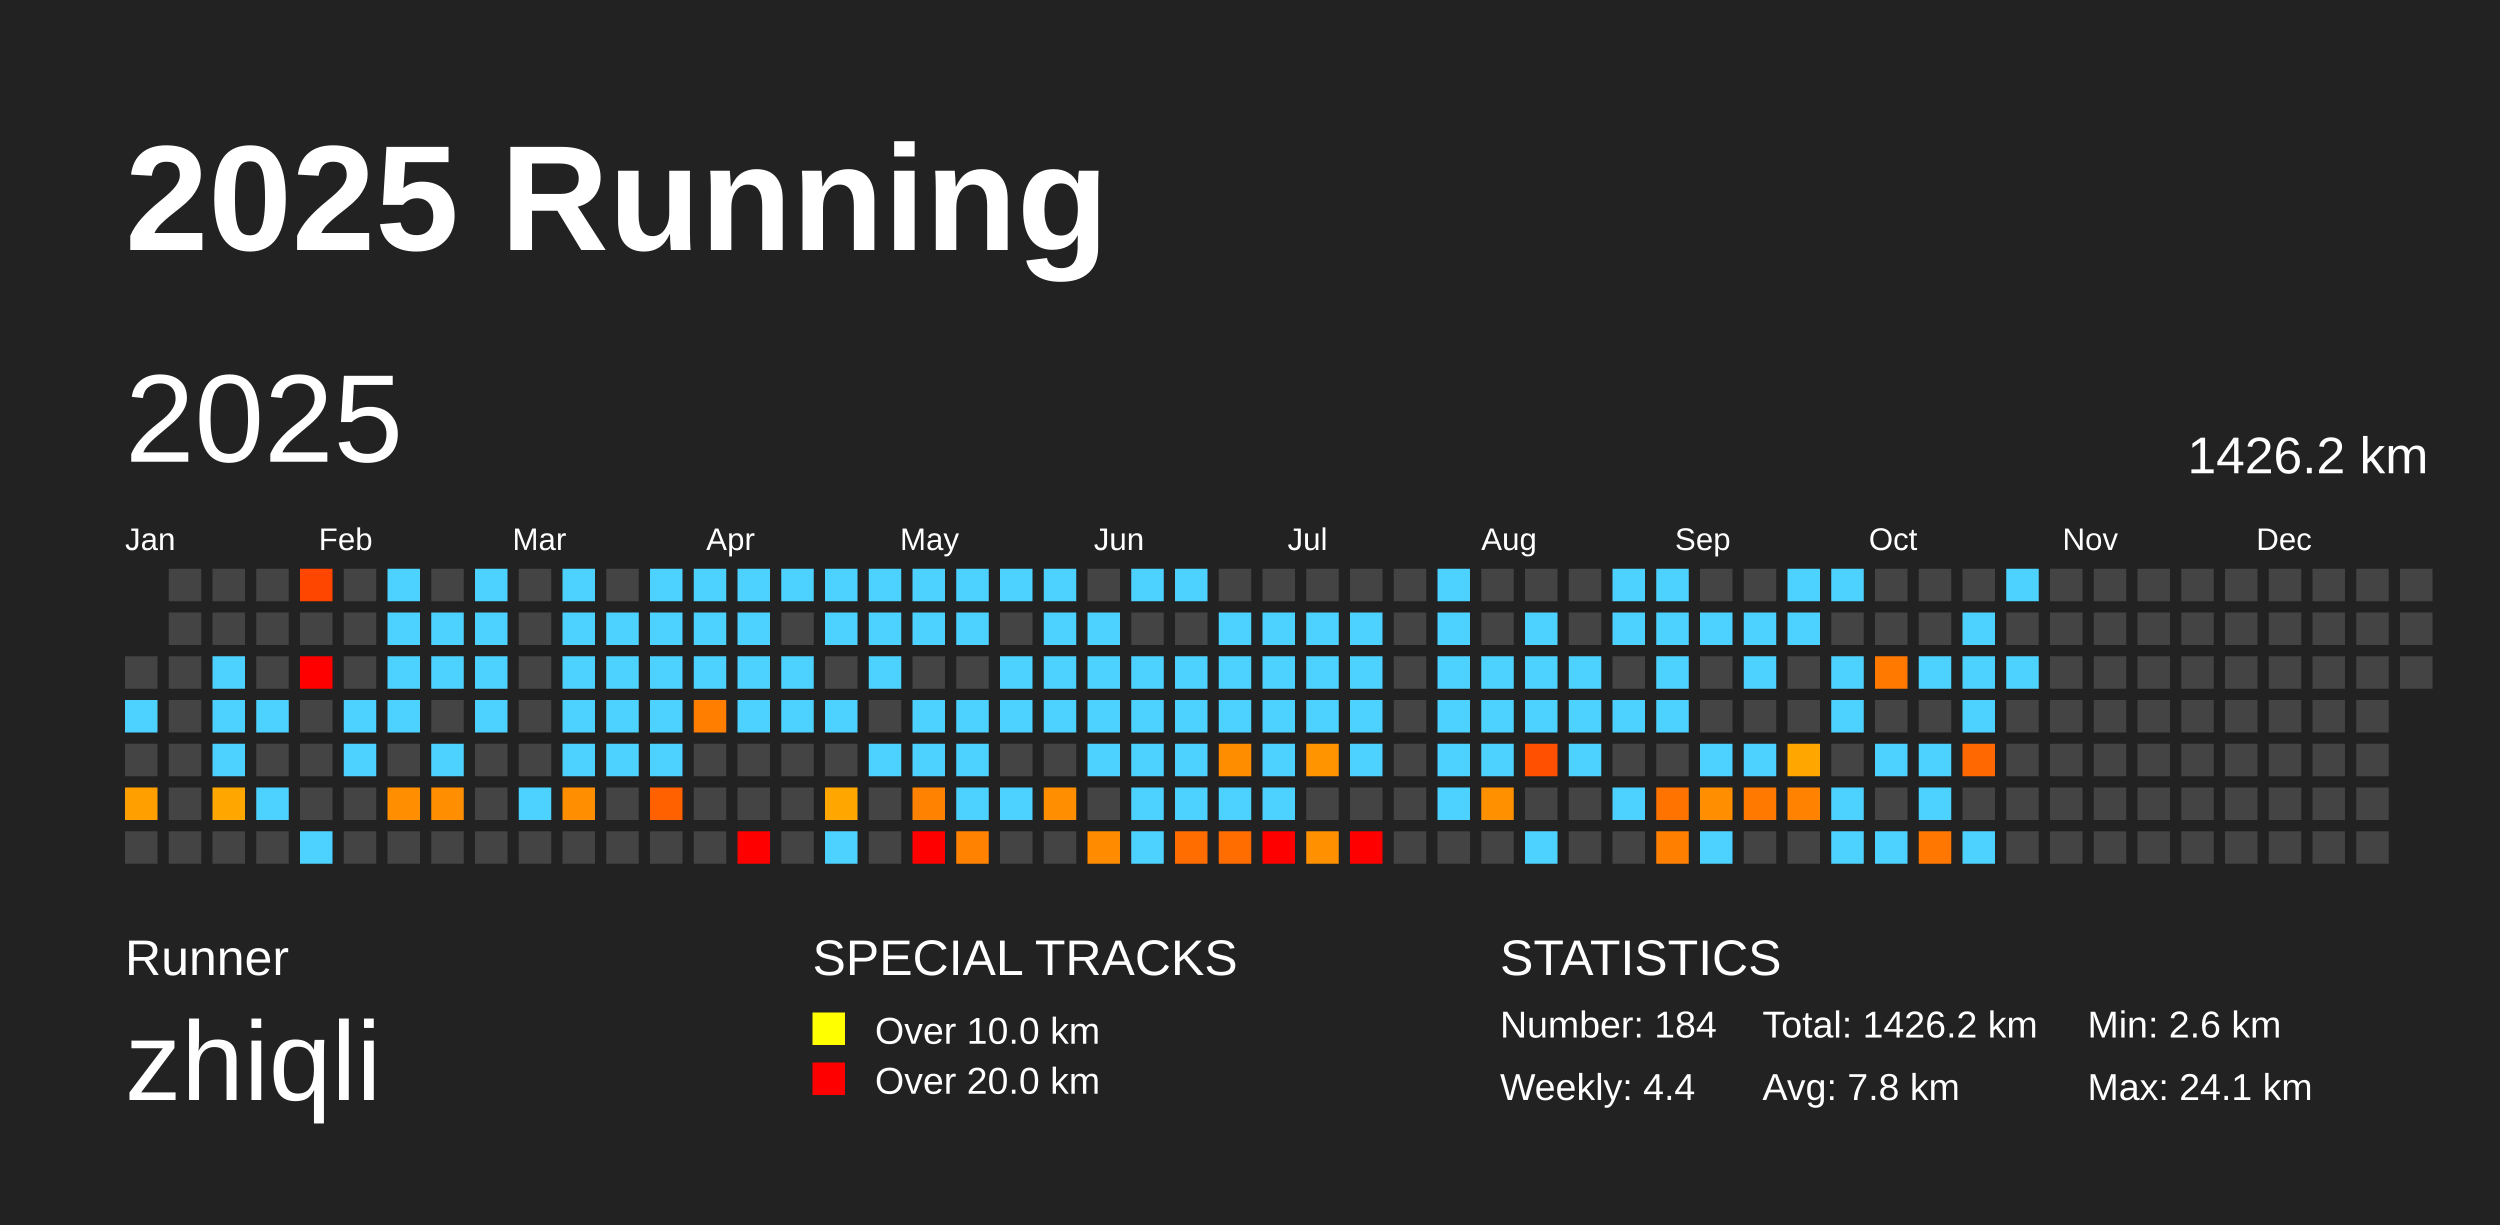
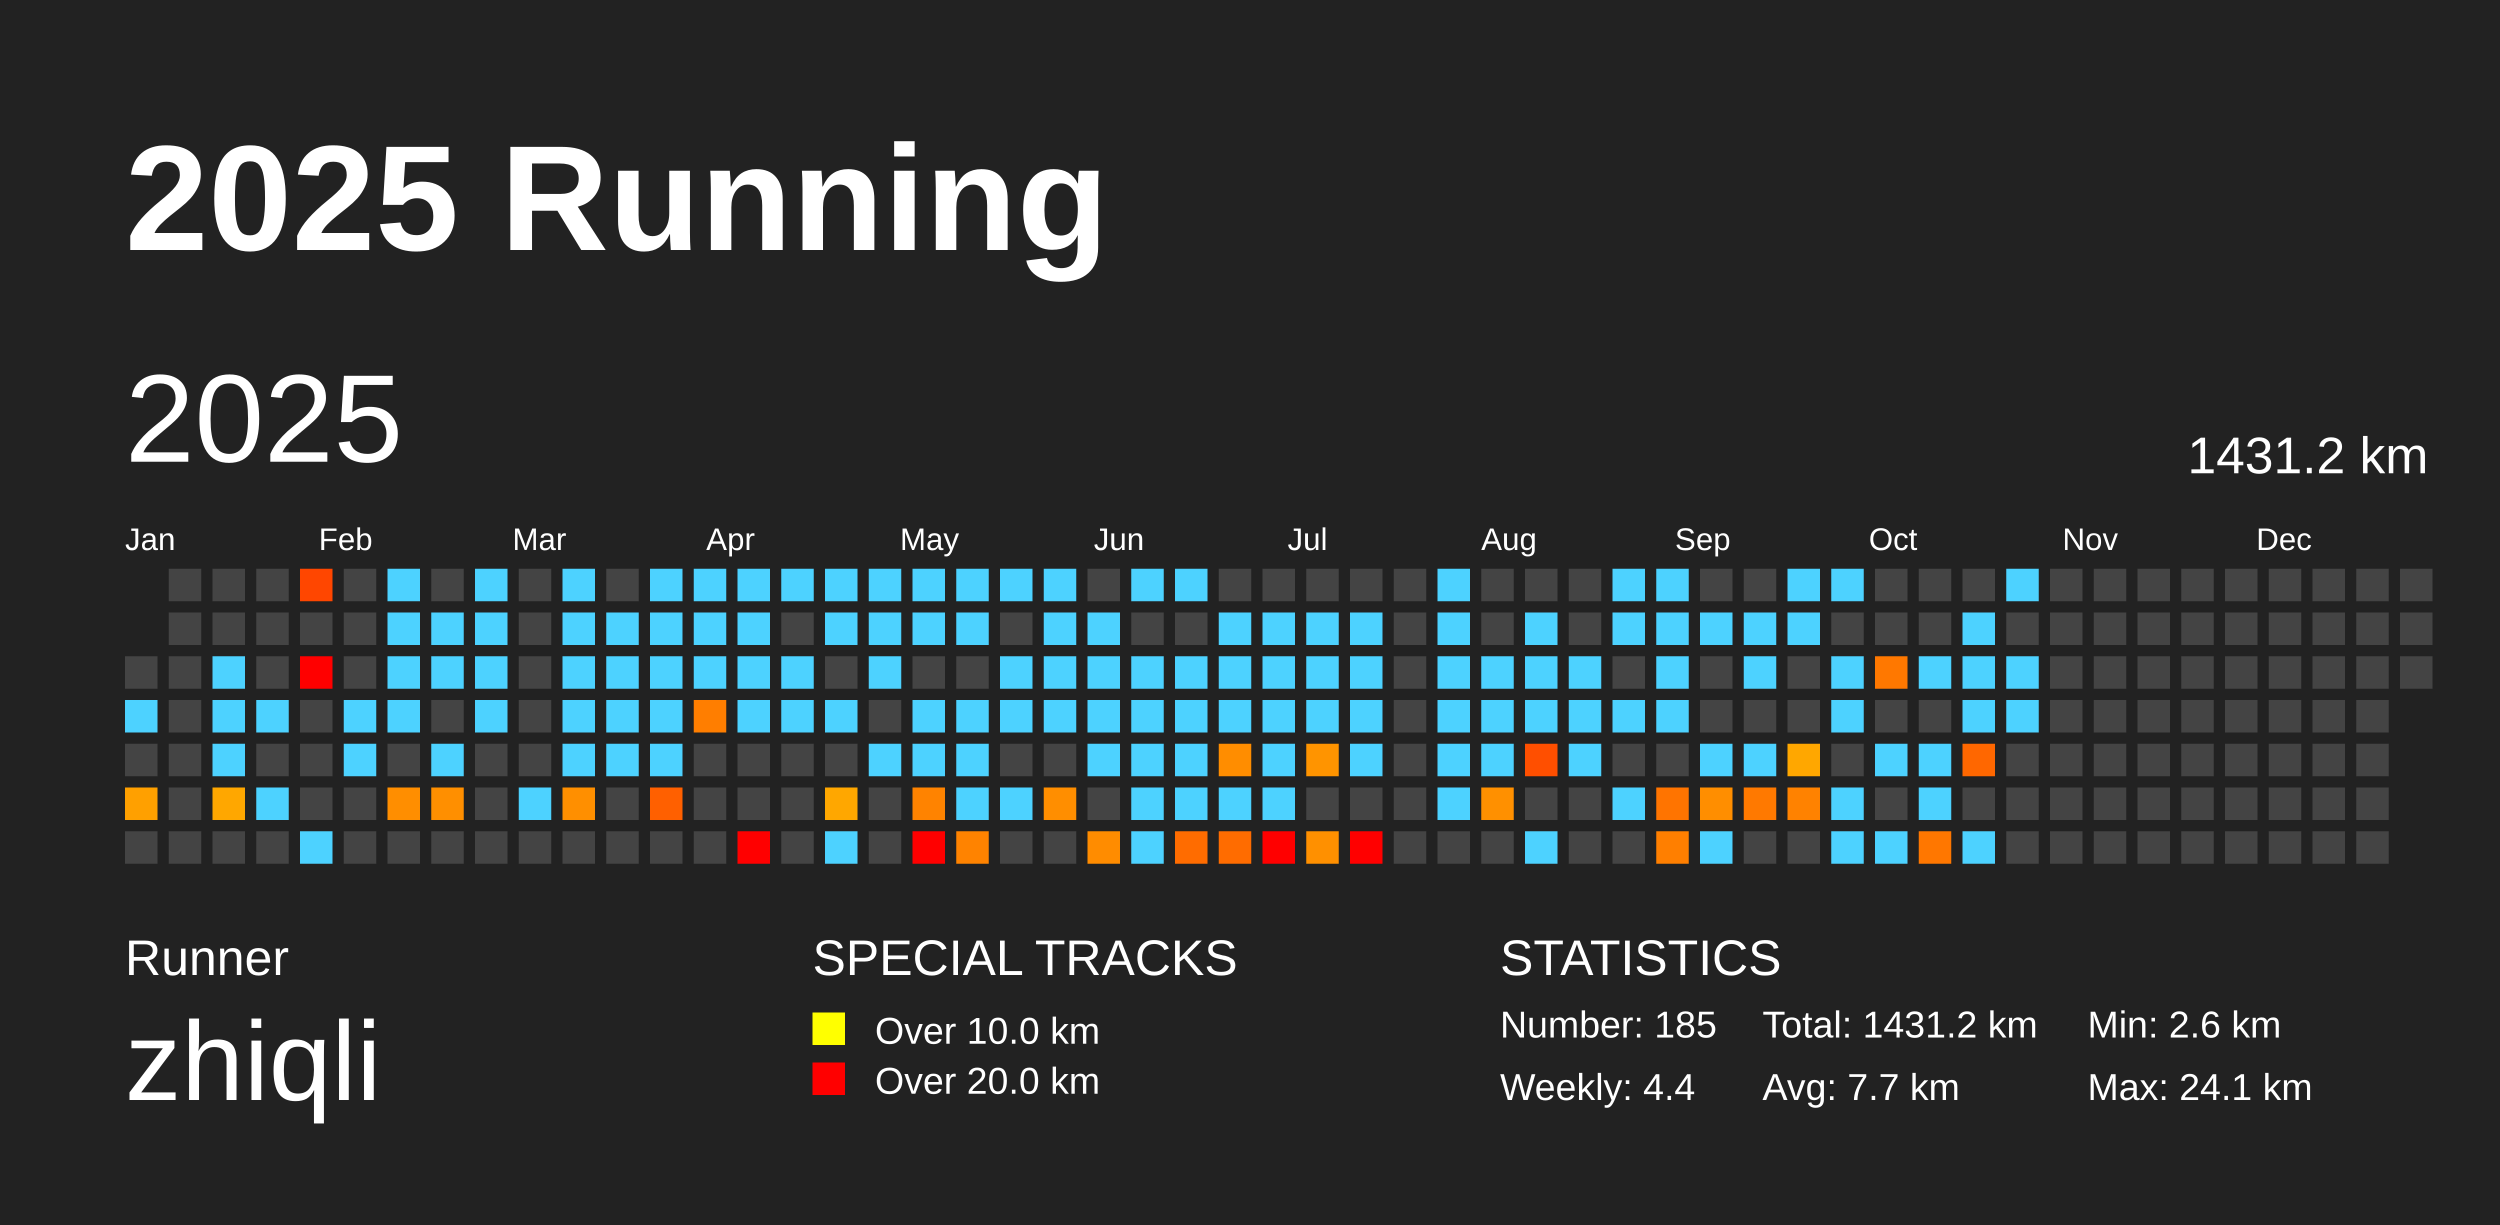
<svg xmlns="http://www.w3.org/2000/svg" baseProfile="full" height="98mm" version="1.1" viewBox="0,0,200,98" width="200mm">
  <defs />
  <rect fill="#222222" height="98" width="200" x="0" y="0" />
  <text fill="#FFFFFF" style="font-size:12px; font-family:Arial; font-weight:bold;" x="10" y="20">2025 Running</text>
  <text fill="#FFFFFF" style="font-size:4px; font-family:Arial" x="10" y="78">Runner</text>
  <text fill="#FFFFFF" style="font-size:9px; font-family:Arial" x="10" y="88">zhiqli</text>
  <text fill="#FFFFFF" style="font-size:4px; font-family:Arial" x="65" y="78">SPECIAL TRACKS</text>
  <rect fill="yellow" height="2.6" width="2.6" x="65" y="81" />
  <text fill="#FFFFFF" style="font-size:3px; font-family:Arial" x="70" y="83.5">Over 10.0 km</text>
  <rect fill="red" height="2.6" width="2.6" x="65" y="85" />
  <text fill="#FFFFFF" style="font-size:3px; font-family:Arial" x="70" y="87.5">Over 20.0 km</text>
  <text fill="#FFFFFF" style="font-size:4px; font-family:Arial" x="120" y="78">STATISTICS</text>
-   <text fill="#FFFFFF" style="font-size:3px; font-family:Arial" x="120" y="83">Number: 184</text>
+   <text fill="#FFFFFF" style="font-size:3px; font-family:Arial" x="120" y="83">Number: 185</text>
  <text fill="#FFFFFF" style="font-size:3px; font-family:Arial" x="120" y="88">Weekly: 4.4</text>
-   <text fill="#FFFFFF" style="font-size:3px; font-family:Arial" x="141" y="83">Total: 1426.2 km</text>
-   <text fill="#FFFFFF" style="font-size:3px; font-family:Arial" x="141" y="88">Avg: 7.8 km</text>
+   <text fill="#FFFFFF" style="font-size:3px; font-family:Arial" x="141" y="83">Total: 1431.2 km</text>
+   <text fill="#FFFFFF" style="font-size:3px; font-family:Arial" x="141" y="88">Avg: 7.7 km</text>
  <text fill="#FFFFFF" style="font-size:3px; font-family:Arial" x="167" y="83">Min: 2.6 km</text>
  <text fill="#FFFFFF" style="font-size:3px; font-family:Arial" x="167" y="88">Max: 24.1 km</text>
  <text dominant-baseline="hanging" fill="#FFFFFF" style="font-size:10.0px; font-family:Arial;" x="10" y="30">2025</text>
-   <text dominant-baseline="hanging" fill="#FFFFFF" style="font-size:4.125px; font-family:Arial;" x="175" y="35">1426.2 km</text>
+   <text dominant-baseline="hanging" fill="#FFFFFF" style="font-size:4.125px; font-family:Arial;" x="175" y="35">1431.2 km</text>
  <text fill="#FFFFFF" style="font-size:2.5px; font-family:Arial" x="10.0" y="44">Jan</text>
  <text fill="#FFFFFF" style="font-size:2.5px; font-family:Arial" x="25.5" y="44">Feb</text>
  <text fill="#FFFFFF" style="font-size:2.5px; font-family:Arial" x="41.0" y="44">Mar</text>
  <text fill="#FFFFFF" style="font-size:2.5px; font-family:Arial" x="56.5" y="44">Apr</text>
  <text fill="#FFFFFF" style="font-size:2.5px; font-family:Arial" x="72.0" y="44">May</text>
  <text fill="#FFFFFF" style="font-size:2.5px; font-family:Arial" x="87.5" y="44">Jun</text>
  <text fill="#FFFFFF" style="font-size:2.5px; font-family:Arial" x="103.0" y="44">Jul</text>
  <text fill="#FFFFFF" style="font-size:2.5px; font-family:Arial" x="118.5" y="44">Aug</text>
  <text fill="#FFFFFF" style="font-size:2.5px; font-family:Arial" x="134.0" y="44">Sep</text>
  <text fill="#FFFFFF" style="font-size:2.5px; font-family:Arial" x="149.5" y="44">Oct</text>
  <text fill="#FFFFFF" style="font-size:2.5px; font-family:Arial" x="165.0" y="44">Nov</text>
  <text fill="#FFFFFF" style="font-size:2.5px; font-family:Arial" x="180.5" y="44">Dec</text>
  <rect fill="#444444" height="2.6" width="2.6" x="10.0" y="52.5" />
  <rect fill="#4dd2ff" height="2.6" width="2.6" x="10.0" y="56.0" />
  <rect fill="#444444" height="2.6" width="2.6" x="10.0" y="59.5" />
  <rect fill="#ffa000" height="2.6" width="2.6" x="10.0" y="63.0" />
  <rect fill="#444444" height="2.6" width="2.6" x="10.0" y="66.5" />
  <rect fill="#444444" height="2.6" width="2.6" x="13.5" y="45.5" />
  <rect fill="#444444" height="2.6" width="2.6" x="13.5" y="49.0" />
  <rect fill="#444444" height="2.6" width="2.6" x="13.5" y="52.5" />
  <rect fill="#444444" height="2.6" width="2.6" x="13.5" y="56.0" />
  <rect fill="#444444" height="2.6" width="2.6" x="13.5" y="59.5" />
  <rect fill="#444444" height="2.6" width="2.6" x="13.5" y="63.0" />
  <rect fill="#444444" height="2.6" width="2.6" x="13.5" y="66.5" />
  <rect fill="#444444" height="2.6" width="2.6" x="17.0" y="45.5" />
  <rect fill="#444444" height="2.6" width="2.6" x="17.0" y="49.0" />
  <rect fill="#4dd2ff" height="2.6" width="2.6" x="17.0" y="52.5" />
  <rect fill="#4dd2ff" height="2.6" width="2.6" x="17.0" y="56.0" />
  <rect fill="#4dd2ff" height="2.6" width="2.6" x="17.0" y="59.5" />
  <rect fill="#ffa700" height="2.6" width="2.6" x="17.0" y="63.0" />
  <rect fill="#444444" height="2.6" width="2.6" x="17.0" y="66.5" />
  <rect fill="#444444" height="2.6" width="2.6" x="20.5" y="45.5" />
  <rect fill="#444444" height="2.6" width="2.6" x="20.5" y="49.0" />
  <rect fill="#444444" height="2.6" width="2.6" x="20.5" y="52.5" />
  <rect fill="#4dd2ff" height="2.6" width="2.6" x="20.5" y="56.0" />
  <rect fill="#444444" height="2.6" width="2.6" x="20.5" y="59.5" />
  <rect fill="#4dd2ff" height="2.6" width="2.6" x="20.5" y="63.0" />
  <rect fill="#444444" height="2.6" width="2.6" x="20.5" y="66.5" />
  <rect fill="#ff4600" height="2.6" width="2.6" x="24.0" y="45.5" />
  <rect fill="#444444" height="2.6" width="2.6" x="24.0" y="49.0" />
  <rect fill="red" height="2.6" width="2.6" x="24.0" y="52.5" />
  <rect fill="#444444" height="2.6" width="2.6" x="24.0" y="56.0" />
  <rect fill="#444444" height="2.6" width="2.6" x="24.0" y="59.5" />
  <rect fill="#444444" height="2.6" width="2.6" x="24.0" y="63.0" />
  <rect fill="#4dd2ff" height="2.6" width="2.6" x="24.0" y="66.5" />
  <rect fill="#444444" height="2.6" width="2.6" x="27.5" y="45.5" />
  <rect fill="#444444" height="2.6" width="2.6" x="27.5" y="49.0" />
  <rect fill="#444444" height="2.6" width="2.6" x="27.5" y="52.5" />
  <rect fill="#4dd2ff" height="2.6" width="2.6" x="27.5" y="56.0" />
  <rect fill="#4dd2ff" height="2.6" width="2.6" x="27.5" y="59.5" />
  <rect fill="#444444" height="2.6" width="2.6" x="27.5" y="63.0" />
  <rect fill="#444444" height="2.6" width="2.6" x="27.5" y="66.5" />
  <rect fill="#4dd2ff" height="2.6" width="2.6" x="31.0" y="45.5" />
  <rect fill="#4dd2ff" height="2.6" width="2.6" x="31.0" y="49.0" />
  <rect fill="#4dd2ff" height="2.6" width="2.6" x="31.0" y="52.5" />
  <rect fill="#4dd2ff" height="2.6" width="2.6" x="31.0" y="56.0" />
  <rect fill="#444444" height="2.6" width="2.6" x="31.0" y="59.5" />
  <rect fill="#ff8e00" height="2.6" width="2.6" x="31.0" y="63.0" />
  <rect fill="#444444" height="2.6" width="2.6" x="31.0" y="66.5" />
  <rect fill="#444444" height="2.6" width="2.6" x="34.5" y="45.5" />
  <rect fill="#4dd2ff" height="2.6" width="2.6" x="34.5" y="49.0" />
  <rect fill="#4dd2ff" height="2.6" width="2.6" x="34.5" y="52.5" />
  <rect fill="#444444" height="2.6" width="2.6" x="34.5" y="56.0" />
  <rect fill="#4dd2ff" height="2.6" width="2.6" x="34.5" y="59.5" />
  <rect fill="#ff8f00" height="2.6" width="2.6" x="34.5" y="63.0" />
  <rect fill="#444444" height="2.6" width="2.6" x="34.5" y="66.5" />
  <rect fill="#4dd2ff" height="2.6" width="2.6" x="38.0" y="45.5" />
  <rect fill="#4dd2ff" height="2.6" width="2.6" x="38.0" y="49.0" />
  <rect fill="#4dd2ff" height="2.6" width="2.6" x="38.0" y="52.5" />
  <rect fill="#4dd2ff" height="2.6" width="2.6" x="38.0" y="56.0" />
  <rect fill="#444444" height="2.6" width="2.6" x="38.0" y="59.5" />
  <rect fill="#444444" height="2.6" width="2.6" x="38.0" y="63.0" />
  <rect fill="#444444" height="2.6" width="2.6" x="38.0" y="66.5" />
  <rect fill="#444444" height="2.6" width="2.6" x="41.5" y="45.5" />
  <rect fill="#444444" height="2.6" width="2.6" x="41.5" y="49.0" />
  <rect fill="#444444" height="2.6" width="2.6" x="41.5" y="52.5" />
  <rect fill="#444444" height="2.6" width="2.6" x="41.5" y="56.0" />
  <rect fill="#444444" height="2.6" width="2.6" x="41.5" y="59.5" />
  <rect fill="#4dd2ff" height="2.6" width="2.6" x="41.5" y="63.0" />
  <rect fill="#444444" height="2.6" width="2.6" x="41.5" y="66.5" />
  <rect fill="#4dd2ff" height="2.6" width="2.6" x="45.0" y="45.5" />
  <rect fill="#4dd2ff" height="2.6" width="2.6" x="45.0" y="49.0" />
  <rect fill="#4dd2ff" height="2.6" width="2.6" x="45.0" y="52.5" />
  <rect fill="#4dd2ff" height="2.6" width="2.6" x="45.0" y="56.0" />
  <rect fill="#4dd2ff" height="2.6" width="2.6" x="45.0" y="59.5" />
  <rect fill="#ff8f00" height="2.6" width="2.6" x="45.0" y="63.0" />
  <rect fill="#444444" height="2.6" width="2.6" x="45.0" y="66.5" />
  <rect fill="#444444" height="2.6" width="2.6" x="48.5" y="45.5" />
  <rect fill="#4dd2ff" height="2.6" width="2.6" x="48.5" y="49.0" />
  <rect fill="#4dd2ff" height="2.6" width="2.6" x="48.5" y="52.5" />
  <rect fill="#4dd2ff" height="2.6" width="2.6" x="48.5" y="56.0" />
  <rect fill="#4dd2ff" height="2.6" width="2.6" x="48.5" y="59.5" />
  <rect fill="#444444" height="2.6" width="2.6" x="48.5" y="63.0" />
  <rect fill="#444444" height="2.6" width="2.6" x="48.5" y="66.5" />
  <rect fill="#4dd2ff" height="2.6" width="2.6" x="52.0" y="45.5" />
  <rect fill="#4dd2ff" height="2.6" width="2.6" x="52.0" y="49.0" />
  <rect fill="#4dd2ff" height="2.6" width="2.6" x="52.0" y="52.5" />
  <rect fill="#4dd2ff" height="2.6" width="2.6" x="52.0" y="56.0" />
  <rect fill="#4dd2ff" height="2.6" width="2.6" x="52.0" y="59.5" />
  <rect fill="#ff6000" height="2.6" width="2.6" x="52.0" y="63.0" />
  <rect fill="#444444" height="2.6" width="2.6" x="52.0" y="66.5" />
  <rect fill="#4dd2ff" height="2.6" width="2.6" x="55.5" y="45.5" />
  <rect fill="#4dd2ff" height="2.6" width="2.6" x="55.5" y="49.0" />
  <rect fill="#4dd2ff" height="2.6" width="2.6" x="55.5" y="52.5" />
  <rect fill="#ff7e00" height="2.6" width="2.6" x="55.5" y="56.0" />
  <rect fill="#444444" height="2.6" width="2.6" x="55.5" y="59.5" />
  <rect fill="#444444" height="2.6" width="2.6" x="55.5" y="63.0" />
  <rect fill="#444444" height="2.6" width="2.6" x="55.5" y="66.5" />
  <rect fill="#4dd2ff" height="2.6" width="2.6" x="59.0" y="45.5" />
  <rect fill="#4dd2ff" height="2.6" width="2.6" x="59.0" y="49.0" />
  <rect fill="#4dd2ff" height="2.6" width="2.6" x="59.0" y="52.5" />
  <rect fill="#4dd2ff" height="2.6" width="2.6" x="59.0" y="56.0" />
  <rect fill="#444444" height="2.6" width="2.6" x="59.0" y="59.5" />
  <rect fill="#444444" height="2.6" width="2.6" x="59.0" y="63.0" />
  <rect fill="red" height="2.6" width="2.6" x="59.0" y="66.5" />
  <rect fill="#4dd2ff" height="2.6" width="2.6" x="62.5" y="45.5" />
  <rect fill="#444444" height="2.6" width="2.6" x="62.5" y="49.0" />
  <rect fill="#4dd2ff" height="2.6" width="2.6" x="62.5" y="52.5" />
  <rect fill="#4dd2ff" height="2.6" width="2.6" x="62.5" y="56.0" />
  <rect fill="#444444" height="2.6" width="2.6" x="62.5" y="59.5" />
  <rect fill="#444444" height="2.6" width="2.6" x="62.5" y="63.0" />
  <rect fill="#444444" height="2.6" width="2.6" x="62.5" y="66.5" />
  <rect fill="#4dd2ff" height="2.6" width="2.6" x="66.0" y="45.5" />
  <rect fill="#4dd2ff" height="2.6" width="2.6" x="66.0" y="49.0" />
  <rect fill="#444444" height="2.6" width="2.6" x="66.0" y="52.5" />
  <rect fill="#4dd2ff" height="2.6" width="2.6" x="66.0" y="56.0" />
  <rect fill="#444444" height="2.6" width="2.6" x="66.0" y="59.5" />
  <rect fill="#ffa700" height="2.6" width="2.6" x="66.0" y="63.0" />
  <rect fill="#4dd2ff" height="2.6" width="2.6" x="66.0" y="66.5" />
  <rect fill="#4dd2ff" height="2.6" width="2.6" x="69.5" y="45.5" />
  <rect fill="#4dd2ff" height="2.6" width="2.6" x="69.5" y="49.0" />
  <rect fill="#4dd2ff" height="2.6" width="2.6" x="69.5" y="52.5" />
  <rect fill="#444444" height="2.6" width="2.6" x="69.5" y="56.0" />
  <rect fill="#4dd2ff" height="2.6" width="2.6" x="69.5" y="59.5" />
  <rect fill="#444444" height="2.6" width="2.6" x="69.5" y="63.0" />
  <rect fill="#444444" height="2.6" width="2.6" x="69.5" y="66.5" />
  <rect fill="#4dd2ff" height="2.6" width="2.6" x="73.0" y="45.5" />
  <rect fill="#4dd2ff" height="2.6" width="2.6" x="73.0" y="49.0" />
  <rect fill="#444444" height="2.6" width="2.6" x="73.0" y="52.5" />
  <rect fill="#4dd2ff" height="2.6" width="2.6" x="73.0" y="56.0" />
  <rect fill="#4dd2ff" height="2.6" width="2.6" x="73.0" y="59.5" />
  <rect fill="#ff8300" height="2.6" width="2.6" x="73.0" y="63.0" />
  <rect fill="red" height="2.6" width="2.6" x="73.0" y="66.5" />
  <rect fill="#4dd2ff" height="2.6" width="2.6" x="76.5" y="45.5" />
  <rect fill="#4dd2ff" height="2.6" width="2.6" x="76.5" y="49.0" />
  <rect fill="#444444" height="2.6" width="2.6" x="76.5" y="52.5" />
  <rect fill="#4dd2ff" height="2.6" width="2.6" x="76.5" y="56.0" />
  <rect fill="#4dd2ff" height="2.6" width="2.6" x="76.5" y="59.5" />
  <rect fill="#4dd2ff" height="2.6" width="2.6" x="76.5" y="63.0" />
  <rect fill="#ff8300" height="2.6" width="2.6" x="76.5" y="66.5" />
  <rect fill="#4dd2ff" height="2.6" width="2.6" x="80.0" y="45.5" />
  <rect fill="#444444" height="2.6" width="2.6" x="80.0" y="49.0" />
  <rect fill="#4dd2ff" height="2.6" width="2.6" x="80.0" y="52.5" />
  <rect fill="#4dd2ff" height="2.6" width="2.6" x="80.0" y="56.0" />
  <rect fill="#444444" height="2.6" width="2.6" x="80.0" y="59.5" />
  <rect fill="#4dd2ff" height="2.6" width="2.6" x="80.0" y="63.0" />
  <rect fill="#444444" height="2.6" width="2.6" x="80.0" y="66.5" />
  <rect fill="#4dd2ff" height="2.6" width="2.6" x="83.5" y="45.5" />
  <rect fill="#4dd2ff" height="2.6" width="2.6" x="83.5" y="49.0" />
  <rect fill="#4dd2ff" height="2.6" width="2.6" x="83.5" y="52.5" />
  <rect fill="#4dd2ff" height="2.6" width="2.6" x="83.5" y="56.0" />
  <rect fill="#444444" height="2.6" width="2.6" x="83.5" y="59.5" />
  <rect fill="#ff8e00" height="2.6" width="2.6" x="83.5" y="63.0" />
  <rect fill="#444444" height="2.6" width="2.6" x="83.5" y="66.5" />
  <rect fill="#444444" height="2.6" width="2.6" x="87.0" y="45.5" />
  <rect fill="#4dd2ff" height="2.6" width="2.6" x="87.0" y="49.0" />
  <rect fill="#4dd2ff" height="2.6" width="2.6" x="87.0" y="52.5" />
  <rect fill="#4dd2ff" height="2.6" width="2.6" x="87.0" y="56.0" />
  <rect fill="#4dd2ff" height="2.6" width="2.6" x="87.0" y="59.5" />
  <rect fill="#444444" height="2.6" width="2.6" x="87.0" y="63.0" />
  <rect fill="#ff8c00" height="2.6" width="2.6" x="87.0" y="66.5" />
  <rect fill="#4dd2ff" height="2.6" width="2.6" x="90.5" y="45.5" />
  <rect fill="#444444" height="2.6" width="2.6" x="90.5" y="49.0" />
  <rect fill="#4dd2ff" height="2.6" width="2.6" x="90.5" y="52.5" />
  <rect fill="#4dd2ff" height="2.6" width="2.6" x="90.5" y="56.0" />
  <rect fill="#4dd2ff" height="2.6" width="2.6" x="90.5" y="59.5" />
  <rect fill="#4dd2ff" height="2.6" width="2.6" x="90.5" y="63.0" />
  <rect fill="#4dd2ff" height="2.6" width="2.6" x="90.5" y="66.5" />
  <rect fill="#4dd2ff" height="2.6" width="2.6" x="94.0" y="45.5" />
  <rect fill="#444444" height="2.6" width="2.6" x="94.0" y="49.0" />
  <rect fill="#4dd2ff" height="2.6" width="2.6" x="94.0" y="52.5" />
  <rect fill="#4dd2ff" height="2.6" width="2.6" x="94.0" y="56.0" />
  <rect fill="#4dd2ff" height="2.6" width="2.6" x="94.0" y="59.5" />
  <rect fill="#4dd2ff" height="2.6" width="2.6" x="94.0" y="63.0" />
  <rect fill="#ff6c00" height="2.6" width="2.6" x="94.0" y="66.5" />
  <rect fill="#444444" height="2.6" width="2.6" x="97.5" y="45.5" />
  <rect fill="#4dd2ff" height="2.6" width="2.6" x="97.5" y="49.0" />
  <rect fill="#4dd2ff" height="2.6" width="2.6" x="97.5" y="52.5" />
  <rect fill="#4dd2ff" height="2.6" width="2.6" x="97.5" y="56.0" />
  <rect fill="#ff8d00" height="2.6" width="2.6" x="97.5" y="59.5" />
  <rect fill="#4dd2ff" height="2.6" width="2.6" x="97.5" y="63.0" />
  <rect fill="#ff6c00" height="2.6" width="2.6" x="97.5" y="66.5" />
  <rect fill="#444444" height="2.6" width="2.6" x="101.0" y="45.5" />
  <rect fill="#4dd2ff" height="2.6" width="2.6" x="101.0" y="49.0" />
  <rect fill="#4dd2ff" height="2.6" width="2.6" x="101.0" y="52.5" />
  <rect fill="#4dd2ff" height="2.6" width="2.6" x="101.0" y="56.0" />
  <rect fill="#4dd2ff" height="2.6" width="2.6" x="101.0" y="59.5" />
  <rect fill="#4dd2ff" height="2.6" width="2.6" x="101.0" y="63.0" />
  <rect fill="red" height="2.6" width="2.6" x="101.0" y="66.5" />
  <rect fill="#444444" height="2.6" width="2.6" x="104.5" y="45.5" />
  <rect fill="#4dd2ff" height="2.6" width="2.6" x="104.5" y="49.0" />
  <rect fill="#4dd2ff" height="2.6" width="2.6" x="104.5" y="52.5" />
  <rect fill="#4dd2ff" height="2.6" width="2.6" x="104.5" y="56.0" />
  <rect fill="#ff9400" height="2.6" width="2.6" x="104.5" y="59.5" />
  <rect fill="#444444" height="2.6" width="2.6" x="104.5" y="63.0" />
  <rect fill="#ff9000" height="2.6" width="2.6" x="104.5" y="66.5" />
  <rect fill="#444444" height="2.6" width="2.6" x="108.0" y="45.5" />
  <rect fill="#4dd2ff" height="2.6" width="2.6" x="108.0" y="49.0" />
  <rect fill="#4dd2ff" height="2.6" width="2.6" x="108.0" y="52.5" />
  <rect fill="#4dd2ff" height="2.6" width="2.6" x="108.0" y="56.0" />
  <rect fill="#4dd2ff" height="2.6" width="2.6" x="108.0" y="59.5" />
  <rect fill="#444444" height="2.6" width="2.6" x="108.0" y="63.0" />
  <rect fill="red" height="2.6" width="2.6" x="108.0" y="66.5" />
  <rect fill="#444444" height="2.6" width="2.6" x="111.5" y="45.5" />
  <rect fill="#444444" height="2.6" width="2.6" x="111.5" y="49.0" />
  <rect fill="#444444" height="2.6" width="2.6" x="111.5" y="52.5" />
  <rect fill="#444444" height="2.6" width="2.6" x="111.5" y="56.0" />
  <rect fill="#444444" height="2.6" width="2.6" x="111.5" y="59.5" />
  <rect fill="#444444" height="2.6" width="2.6" x="111.5" y="63.0" />
  <rect fill="#444444" height="2.6" width="2.6" x="111.5" y="66.5" />
  <rect fill="#4dd2ff" height="2.6" width="2.6" x="115.0" y="45.5" />
  <rect fill="#4dd2ff" height="2.6" width="2.6" x="115.0" y="49.0" />
  <rect fill="#4dd2ff" height="2.6" width="2.6" x="115.0" y="52.5" />
  <rect fill="#4dd2ff" height="2.6" width="2.6" x="115.0" y="56.0" />
  <rect fill="#4dd2ff" height="2.6" width="2.6" x="115.0" y="59.5" />
  <rect fill="#4dd2ff" height="2.6" width="2.6" x="115.0" y="63.0" />
  <rect fill="#444444" height="2.6" width="2.6" x="115.0" y="66.5" />
  <rect fill="#444444" height="2.6" width="2.6" x="118.5" y="45.5" />
  <rect fill="#444444" height="2.6" width="2.6" x="118.5" y="49.0" />
  <rect fill="#4dd2ff" height="2.6" width="2.6" x="118.5" y="52.5" />
  <rect fill="#4dd2ff" height="2.6" width="2.6" x="118.5" y="56.0" />
  <rect fill="#4dd2ff" height="2.6" width="2.6" x="118.5" y="59.5" />
  <rect fill="#ff9000" height="2.6" width="2.6" x="118.5" y="63.0" />
  <rect fill="#444444" height="2.6" width="2.6" x="118.5" y="66.5" />
  <rect fill="#444444" height="2.6" width="2.6" x="122.0" y="45.5" />
  <rect fill="#4dd2ff" height="2.6" width="2.6" x="122.0" y="49.0" />
  <rect fill="#4dd2ff" height="2.6" width="2.6" x="122.0" y="52.5" />
  <rect fill="#4dd2ff" height="2.6" width="2.6" x="122.0" y="56.0" />
  <rect fill="#ff4f00" height="2.6" width="2.6" x="122.0" y="59.5" />
  <rect fill="#444444" height="2.6" width="2.6" x="122.0" y="63.0" />
  <rect fill="#4dd2ff" height="2.6" width="2.6" x="122.0" y="66.5" />
  <rect fill="#444444" height="2.6" width="2.6" x="125.5" y="45.5" />
  <rect fill="#444444" height="2.6" width="2.6" x="125.5" y="49.0" />
  <rect fill="#4dd2ff" height="2.6" width="2.6" x="125.5" y="52.5" />
  <rect fill="#4dd2ff" height="2.6" width="2.6" x="125.5" y="56.0" />
  <rect fill="#4dd2ff" height="2.6" width="2.6" x="125.5" y="59.5" />
  <rect fill="#444444" height="2.6" width="2.6" x="125.5" y="63.0" />
  <rect fill="#444444" height="2.6" width="2.6" x="125.5" y="66.5" />
  <rect fill="#4dd2ff" height="2.6" width="2.6" x="129.0" y="45.5" />
  <rect fill="#4dd2ff" height="2.6" width="2.6" x="129.0" y="49.0" />
  <rect fill="#444444" height="2.6" width="2.6" x="129.0" y="52.5" />
  <rect fill="#4dd2ff" height="2.6" width="2.6" x="129.0" y="56.0" />
  <rect fill="#444444" height="2.6" width="2.6" x="129.0" y="59.5" />
  <rect fill="#4dd2ff" height="2.6" width="2.6" x="129.0" y="63.0" />
  <rect fill="#444444" height="2.6" width="2.6" x="129.0" y="66.5" />
  <rect fill="#4dd2ff" height="2.6" width="2.6" x="132.5" y="45.5" />
  <rect fill="#4dd2ff" height="2.6" width="2.6" x="132.5" y="49.0" />
  <rect fill="#4dd2ff" height="2.6" width="2.6" x="132.5" y="52.5" />
  <rect fill="#4dd2ff" height="2.6" width="2.6" x="132.5" y="56.0" />
  <rect fill="#444444" height="2.6" width="2.6" x="132.5" y="59.5" />
  <rect fill="#ff7400" height="2.6" width="2.6" x="132.5" y="63.0" />
  <rect fill="#ff7f00" height="2.6" width="2.6" x="132.5" y="66.5" />
  <rect fill="#444444" height="2.6" width="2.6" x="136.0" y="45.5" />
  <rect fill="#4dd2ff" height="2.6" width="2.6" x="136.0" y="49.0" />
  <rect fill="#444444" height="2.6" width="2.6" x="136.0" y="52.5" />
  <rect fill="#444444" height="2.6" width="2.6" x="136.0" y="56.0" />
  <rect fill="#4dd2ff" height="2.6" width="2.6" x="136.0" y="59.5" />
  <rect fill="#ff8e00" height="2.6" width="2.6" x="136.0" y="63.0" />
  <rect fill="#4dd2ff" height="2.6" width="2.6" x="136.0" y="66.5" />
  <rect fill="#444444" height="2.6" width="2.6" x="139.5" y="45.5" />
  <rect fill="#4dd2ff" height="2.6" width="2.6" x="139.5" y="49.0" />
  <rect fill="#4dd2ff" height="2.6" width="2.6" x="139.5" y="52.5" />
  <rect fill="#444444" height="2.6" width="2.6" x="139.5" y="56.0" />
  <rect fill="#4dd2ff" height="2.6" width="2.6" x="139.5" y="59.5" />
  <rect fill="#ff7900" height="2.6" width="2.6" x="139.5" y="63.0" />
  <rect fill="#444444" height="2.6" width="2.6" x="139.5" y="66.5" />
  <rect fill="#4dd2ff" height="2.6" width="2.6" x="143.0" y="45.5" />
  <rect fill="#4dd2ff" height="2.6" width="2.6" x="143.0" y="49.0" />
  <rect fill="#444444" height="2.6" width="2.6" x="143.0" y="52.5" />
  <rect fill="#444444" height="2.6" width="2.6" x="143.0" y="56.0" />
  <rect fill="#ffa700" height="2.6" width="2.6" x="143.0" y="59.5" />
  <rect fill="#ff8200" height="2.6" width="2.6" x="143.0" y="63.0" />
  <rect fill="#444444" height="2.6" width="2.6" x="143.0" y="66.5" />
  <rect fill="#4dd2ff" height="2.6" width="2.6" x="146.5" y="45.5" />
  <rect fill="#444444" height="2.6" width="2.6" x="146.5" y="49.0" />
  <rect fill="#4dd2ff" height="2.6" width="2.6" x="146.5" y="52.5" />
  <rect fill="#4dd2ff" height="2.6" width="2.6" x="146.5" y="56.0" />
  <rect fill="#444444" height="2.6" width="2.6" x="146.5" y="59.5" />
  <rect fill="#4dd2ff" height="2.6" width="2.6" x="146.5" y="63.0" />
  <rect fill="#4dd2ff" height="2.6" width="2.6" x="146.5" y="66.5" />
  <rect fill="#444444" height="2.6" width="2.6" x="150.0" y="45.5" />
  <rect fill="#444444" height="2.6" width="2.6" x="150.0" y="49.0" />
  <rect fill="#ff7800" height="2.6" width="2.6" x="150.0" y="52.5" />
  <rect fill="#444444" height="2.6" width="2.6" x="150.0" y="56.0" />
  <rect fill="#4dd2ff" height="2.6" width="2.6" x="150.0" y="59.5" />
  <rect fill="#444444" height="2.6" width="2.6" x="150.0" y="63.0" />
  <rect fill="#4dd2ff" height="2.6" width="2.6" x="150.0" y="66.5" />
  <rect fill="#444444" height="2.6" width="2.6" x="153.5" y="45.5" />
  <rect fill="#444444" height="2.6" width="2.6" x="153.5" y="49.0" />
  <rect fill="#4dd2ff" height="2.6" width="2.6" x="153.5" y="52.5" />
  <rect fill="#444444" height="2.6" width="2.6" x="153.5" y="56.0" />
  <rect fill="#4dd2ff" height="2.6" width="2.6" x="153.5" y="59.5" />
  <rect fill="#4dd2ff" height="2.6" width="2.6" x="153.5" y="63.0" />
  <rect fill="#ff7700" height="2.6" width="2.6" x="153.5" y="66.5" />
  <rect fill="#444444" height="2.6" width="2.6" x="157.0" y="45.5" />
  <rect fill="#4dd2ff" height="2.6" width="2.6" x="157.0" y="49.0" />
  <rect fill="#4dd2ff" height="2.6" width="2.6" x="157.0" y="52.5" />
  <rect fill="#4dd2ff" height="2.6" width="2.6" x="157.0" y="56.0" />
  <rect fill="#ff6700" height="2.6" width="2.6" x="157.0" y="59.5" />
  <rect fill="#444444" height="2.6" width="2.6" x="157.0" y="63.0" />
  <rect fill="#4dd2ff" height="2.6" width="2.6" x="157.0" y="66.5" />
  <rect fill="#4dd2ff" height="2.6" width="2.6" x="160.5" y="45.5" />
  <rect fill="#444444" height="2.6" width="2.6" x="160.5" y="49.0" />
  <rect fill="#4dd2ff" height="2.6" width="2.6" x="160.5" y="52.5" />
-   <rect fill="#444444" height="2.6" width="2.6" x="160.5" y="56.0" />
+   <rect fill="#4dd2ff" height="2.6" width="2.6" x="160.5" y="56.0" />
  <rect fill="#444444" height="2.6" width="2.6" x="160.5" y="59.5" />
  <rect fill="#444444" height="2.6" width="2.6" x="160.5" y="63.0" />
  <rect fill="#444444" height="2.6" width="2.6" x="160.5" y="66.5" />
  <rect fill="#444444" height="2.6" width="2.6" x="164.0" y="45.5" />
  <rect fill="#444444" height="2.6" width="2.6" x="164.0" y="49.0" />
  <rect fill="#444444" height="2.6" width="2.6" x="164.0" y="52.5" />
  <rect fill="#444444" height="2.6" width="2.6" x="164.0" y="56.0" />
  <rect fill="#444444" height="2.6" width="2.6" x="164.0" y="59.5" />
  <rect fill="#444444" height="2.6" width="2.6" x="164.0" y="63.0" />
  <rect fill="#444444" height="2.6" width="2.6" x="164.0" y="66.5" />
  <rect fill="#444444" height="2.6" width="2.6" x="167.5" y="45.5" />
  <rect fill="#444444" height="2.6" width="2.6" x="167.5" y="49.0" />
  <rect fill="#444444" height="2.6" width="2.6" x="167.5" y="52.5" />
  <rect fill="#444444" height="2.6" width="2.6" x="167.5" y="56.0" />
  <rect fill="#444444" height="2.6" width="2.6" x="167.5" y="59.5" />
  <rect fill="#444444" height="2.6" width="2.6" x="167.5" y="63.0" />
  <rect fill="#444444" height="2.6" width="2.6" x="167.5" y="66.5" />
  <rect fill="#444444" height="2.6" width="2.6" x="171.0" y="45.5" />
  <rect fill="#444444" height="2.6" width="2.6" x="171.0" y="49.0" />
  <rect fill="#444444" height="2.6" width="2.6" x="171.0" y="52.5" />
  <rect fill="#444444" height="2.6" width="2.6" x="171.0" y="56.0" />
  <rect fill="#444444" height="2.6" width="2.6" x="171.0" y="59.5" />
  <rect fill="#444444" height="2.6" width="2.6" x="171.0" y="63.0" />
  <rect fill="#444444" height="2.6" width="2.6" x="171.0" y="66.5" />
  <rect fill="#444444" height="2.6" width="2.6" x="174.5" y="45.5" />
  <rect fill="#444444" height="2.6" width="2.6" x="174.5" y="49.0" />
  <rect fill="#444444" height="2.6" width="2.6" x="174.5" y="52.5" />
  <rect fill="#444444" height="2.6" width="2.6" x="174.5" y="56.0" />
  <rect fill="#444444" height="2.6" width="2.6" x="174.5" y="59.5" />
  <rect fill="#444444" height="2.6" width="2.6" x="174.5" y="63.0" />
  <rect fill="#444444" height="2.6" width="2.6" x="174.5" y="66.5" />
  <rect fill="#444444" height="2.6" width="2.6" x="178.0" y="45.5" />
  <rect fill="#444444" height="2.6" width="2.6" x="178.0" y="49.0" />
  <rect fill="#444444" height="2.6" width="2.6" x="178.0" y="52.5" />
  <rect fill="#444444" height="2.6" width="2.6" x="178.0" y="56.0" />
  <rect fill="#444444" height="2.6" width="2.6" x="178.0" y="59.5" />
  <rect fill="#444444" height="2.6" width="2.6" x="178.0" y="63.0" />
  <rect fill="#444444" height="2.6" width="2.6" x="178.0" y="66.5" />
  <rect fill="#444444" height="2.6" width="2.6" x="181.5" y="45.5" />
  <rect fill="#444444" height="2.6" width="2.6" x="181.5" y="49.0" />
  <rect fill="#444444" height="2.6" width="2.6" x="181.5" y="52.5" />
  <rect fill="#444444" height="2.6" width="2.6" x="181.5" y="56.0" />
  <rect fill="#444444" height="2.6" width="2.6" x="181.5" y="59.5" />
  <rect fill="#444444" height="2.6" width="2.6" x="181.5" y="63.0" />
  <rect fill="#444444" height="2.6" width="2.6" x="181.5" y="66.5" />
  <rect fill="#444444" height="2.6" width="2.6" x="185.0" y="45.5" />
  <rect fill="#444444" height="2.6" width="2.6" x="185.0" y="49.0" />
  <rect fill="#444444" height="2.6" width="2.6" x="185.0" y="52.5" />
  <rect fill="#444444" height="2.6" width="2.6" x="185.0" y="56.0" />
  <rect fill="#444444" height="2.6" width="2.6" x="185.0" y="59.5" />
  <rect fill="#444444" height="2.6" width="2.6" x="185.0" y="63.0" />
  <rect fill="#444444" height="2.6" width="2.6" x="185.0" y="66.5" />
  <rect fill="#444444" height="2.6" width="2.6" x="188.5" y="45.5" />
  <rect fill="#444444" height="2.6" width="2.6" x="188.5" y="49.0" />
  <rect fill="#444444" height="2.6" width="2.6" x="188.5" y="52.5" />
  <rect fill="#444444" height="2.6" width="2.6" x="188.5" y="56.0" />
  <rect fill="#444444" height="2.6" width="2.6" x="188.5" y="59.5" />
  <rect fill="#444444" height="2.6" width="2.6" x="188.5" y="63.0" />
  <rect fill="#444444" height="2.6" width="2.6" x="188.5" y="66.5" />
  <rect fill="#444444" height="2.6" width="2.6" x="192.0" y="45.5" />
  <rect fill="#444444" height="2.6" width="2.6" x="192.0" y="49.0" />
  <rect fill="#444444" height="2.6" width="2.6" x="192.0" y="52.5" />
</svg>
